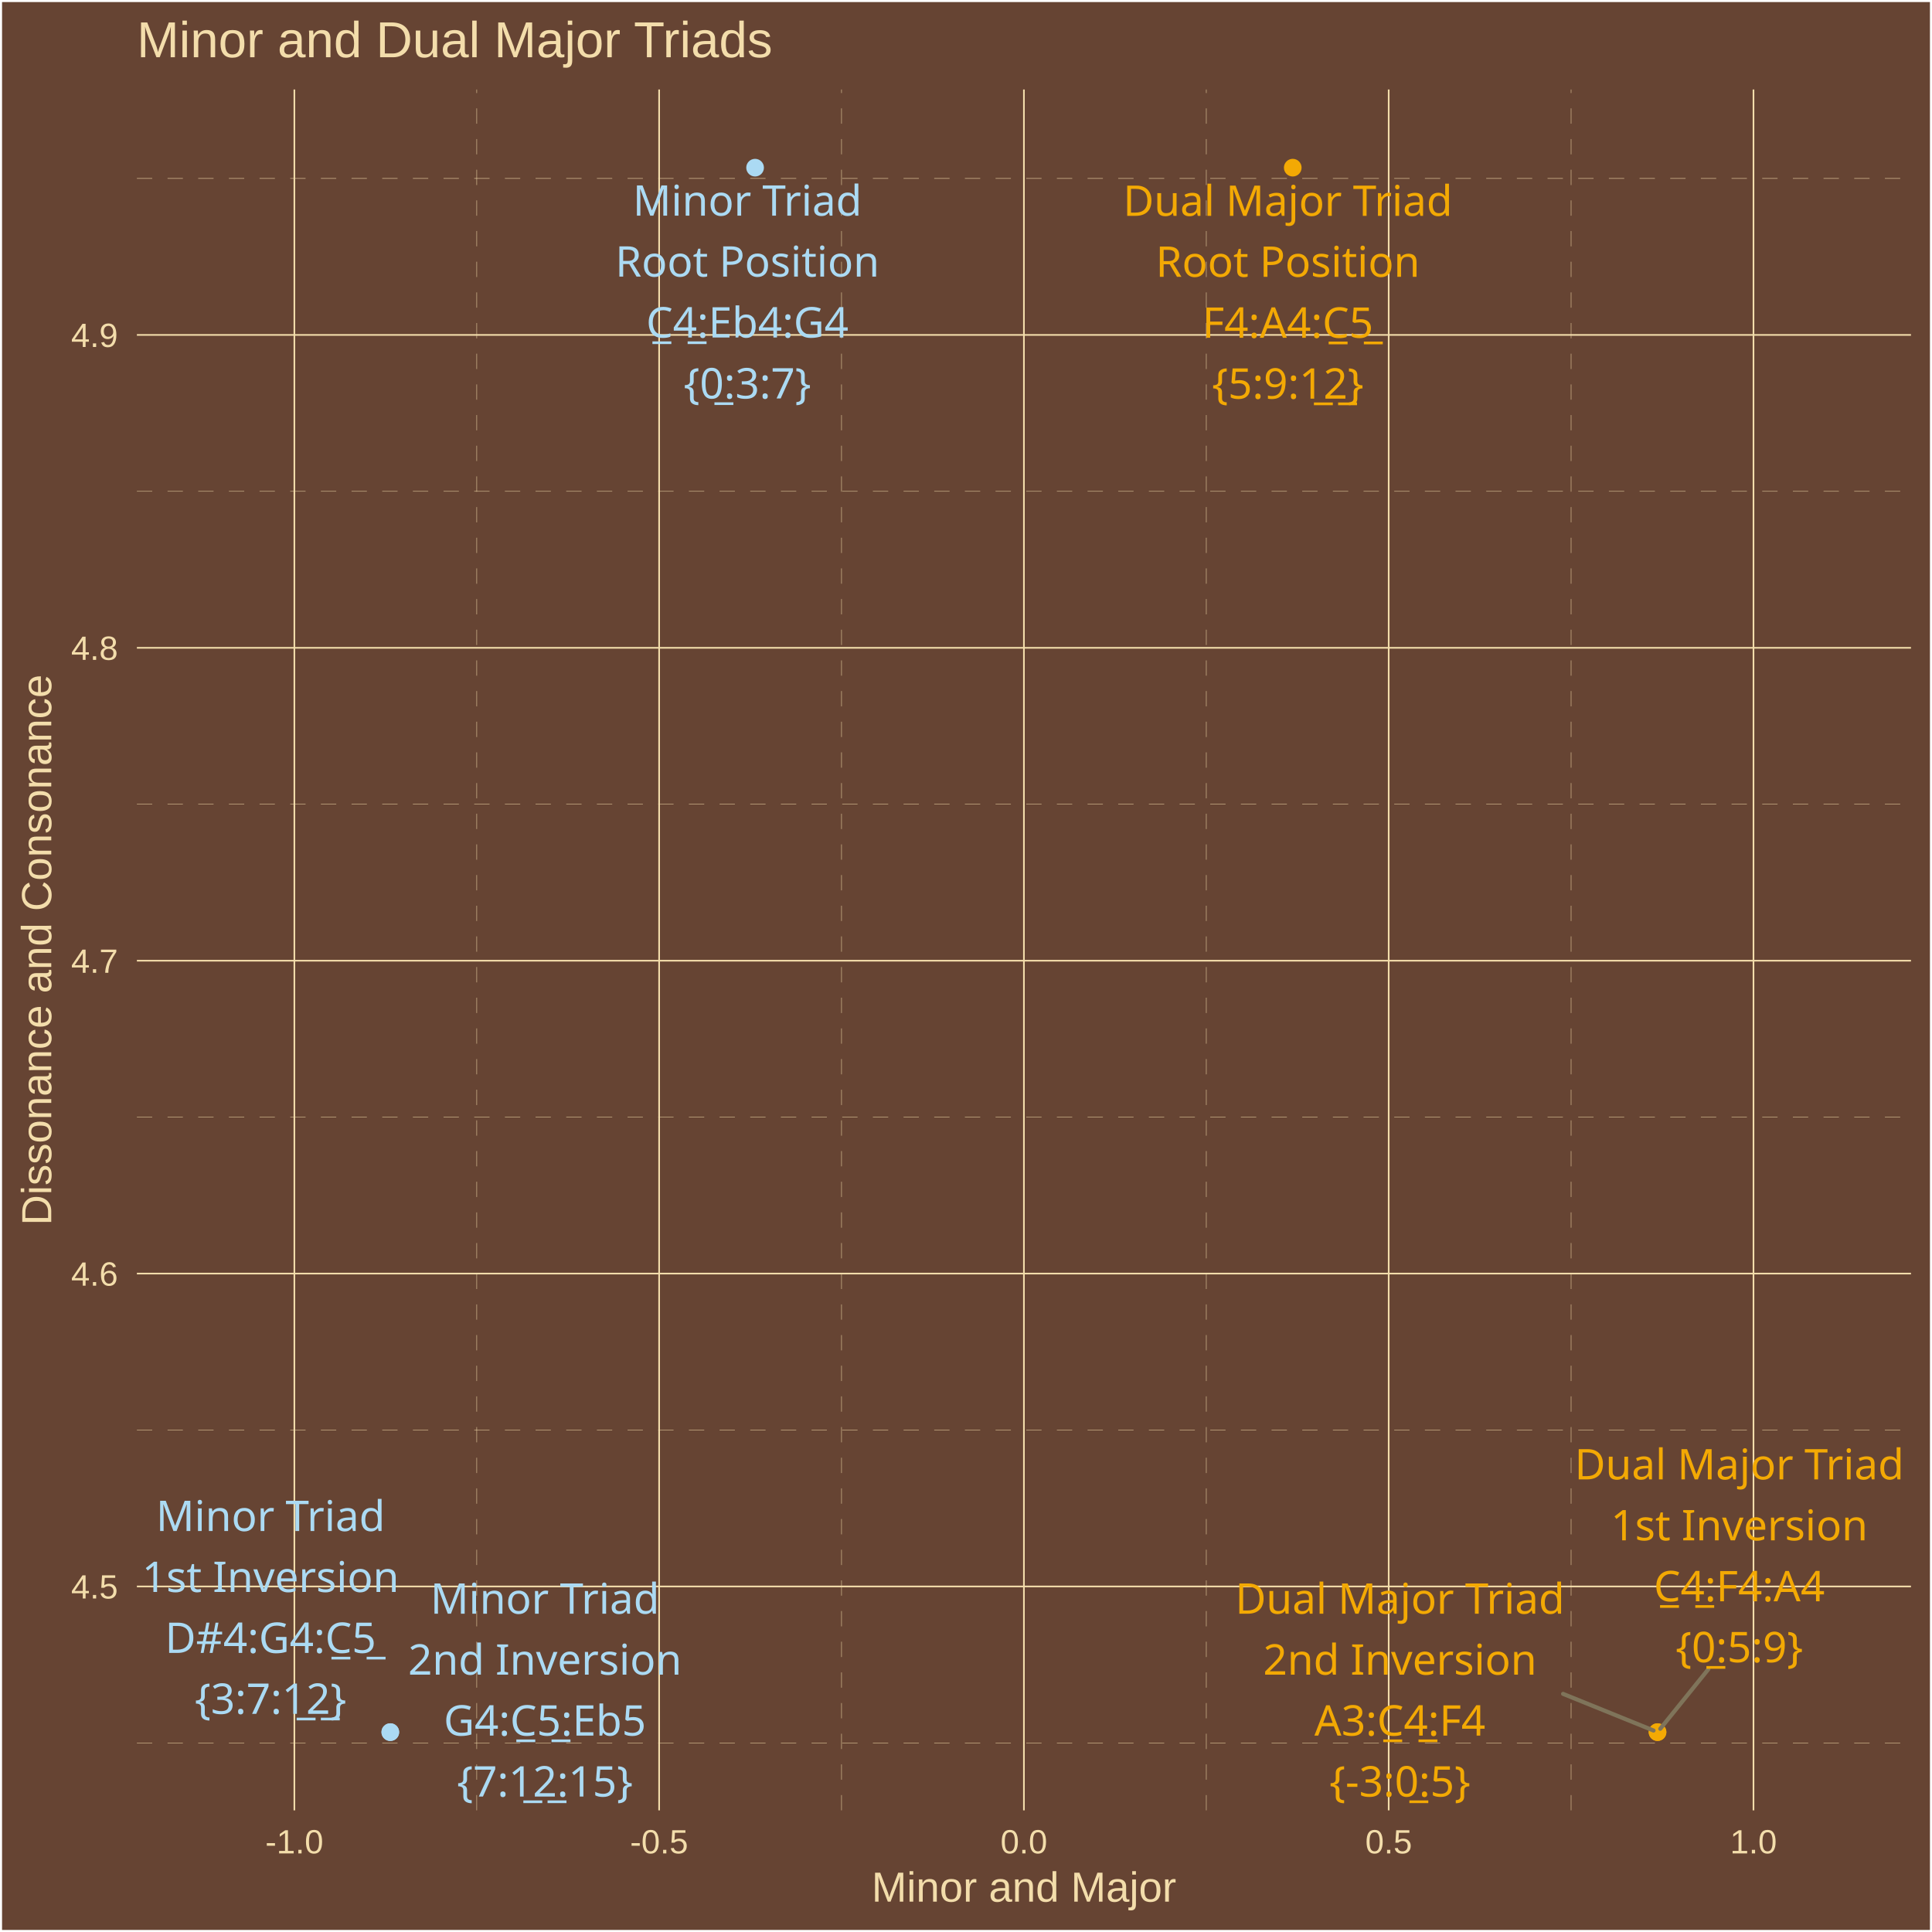
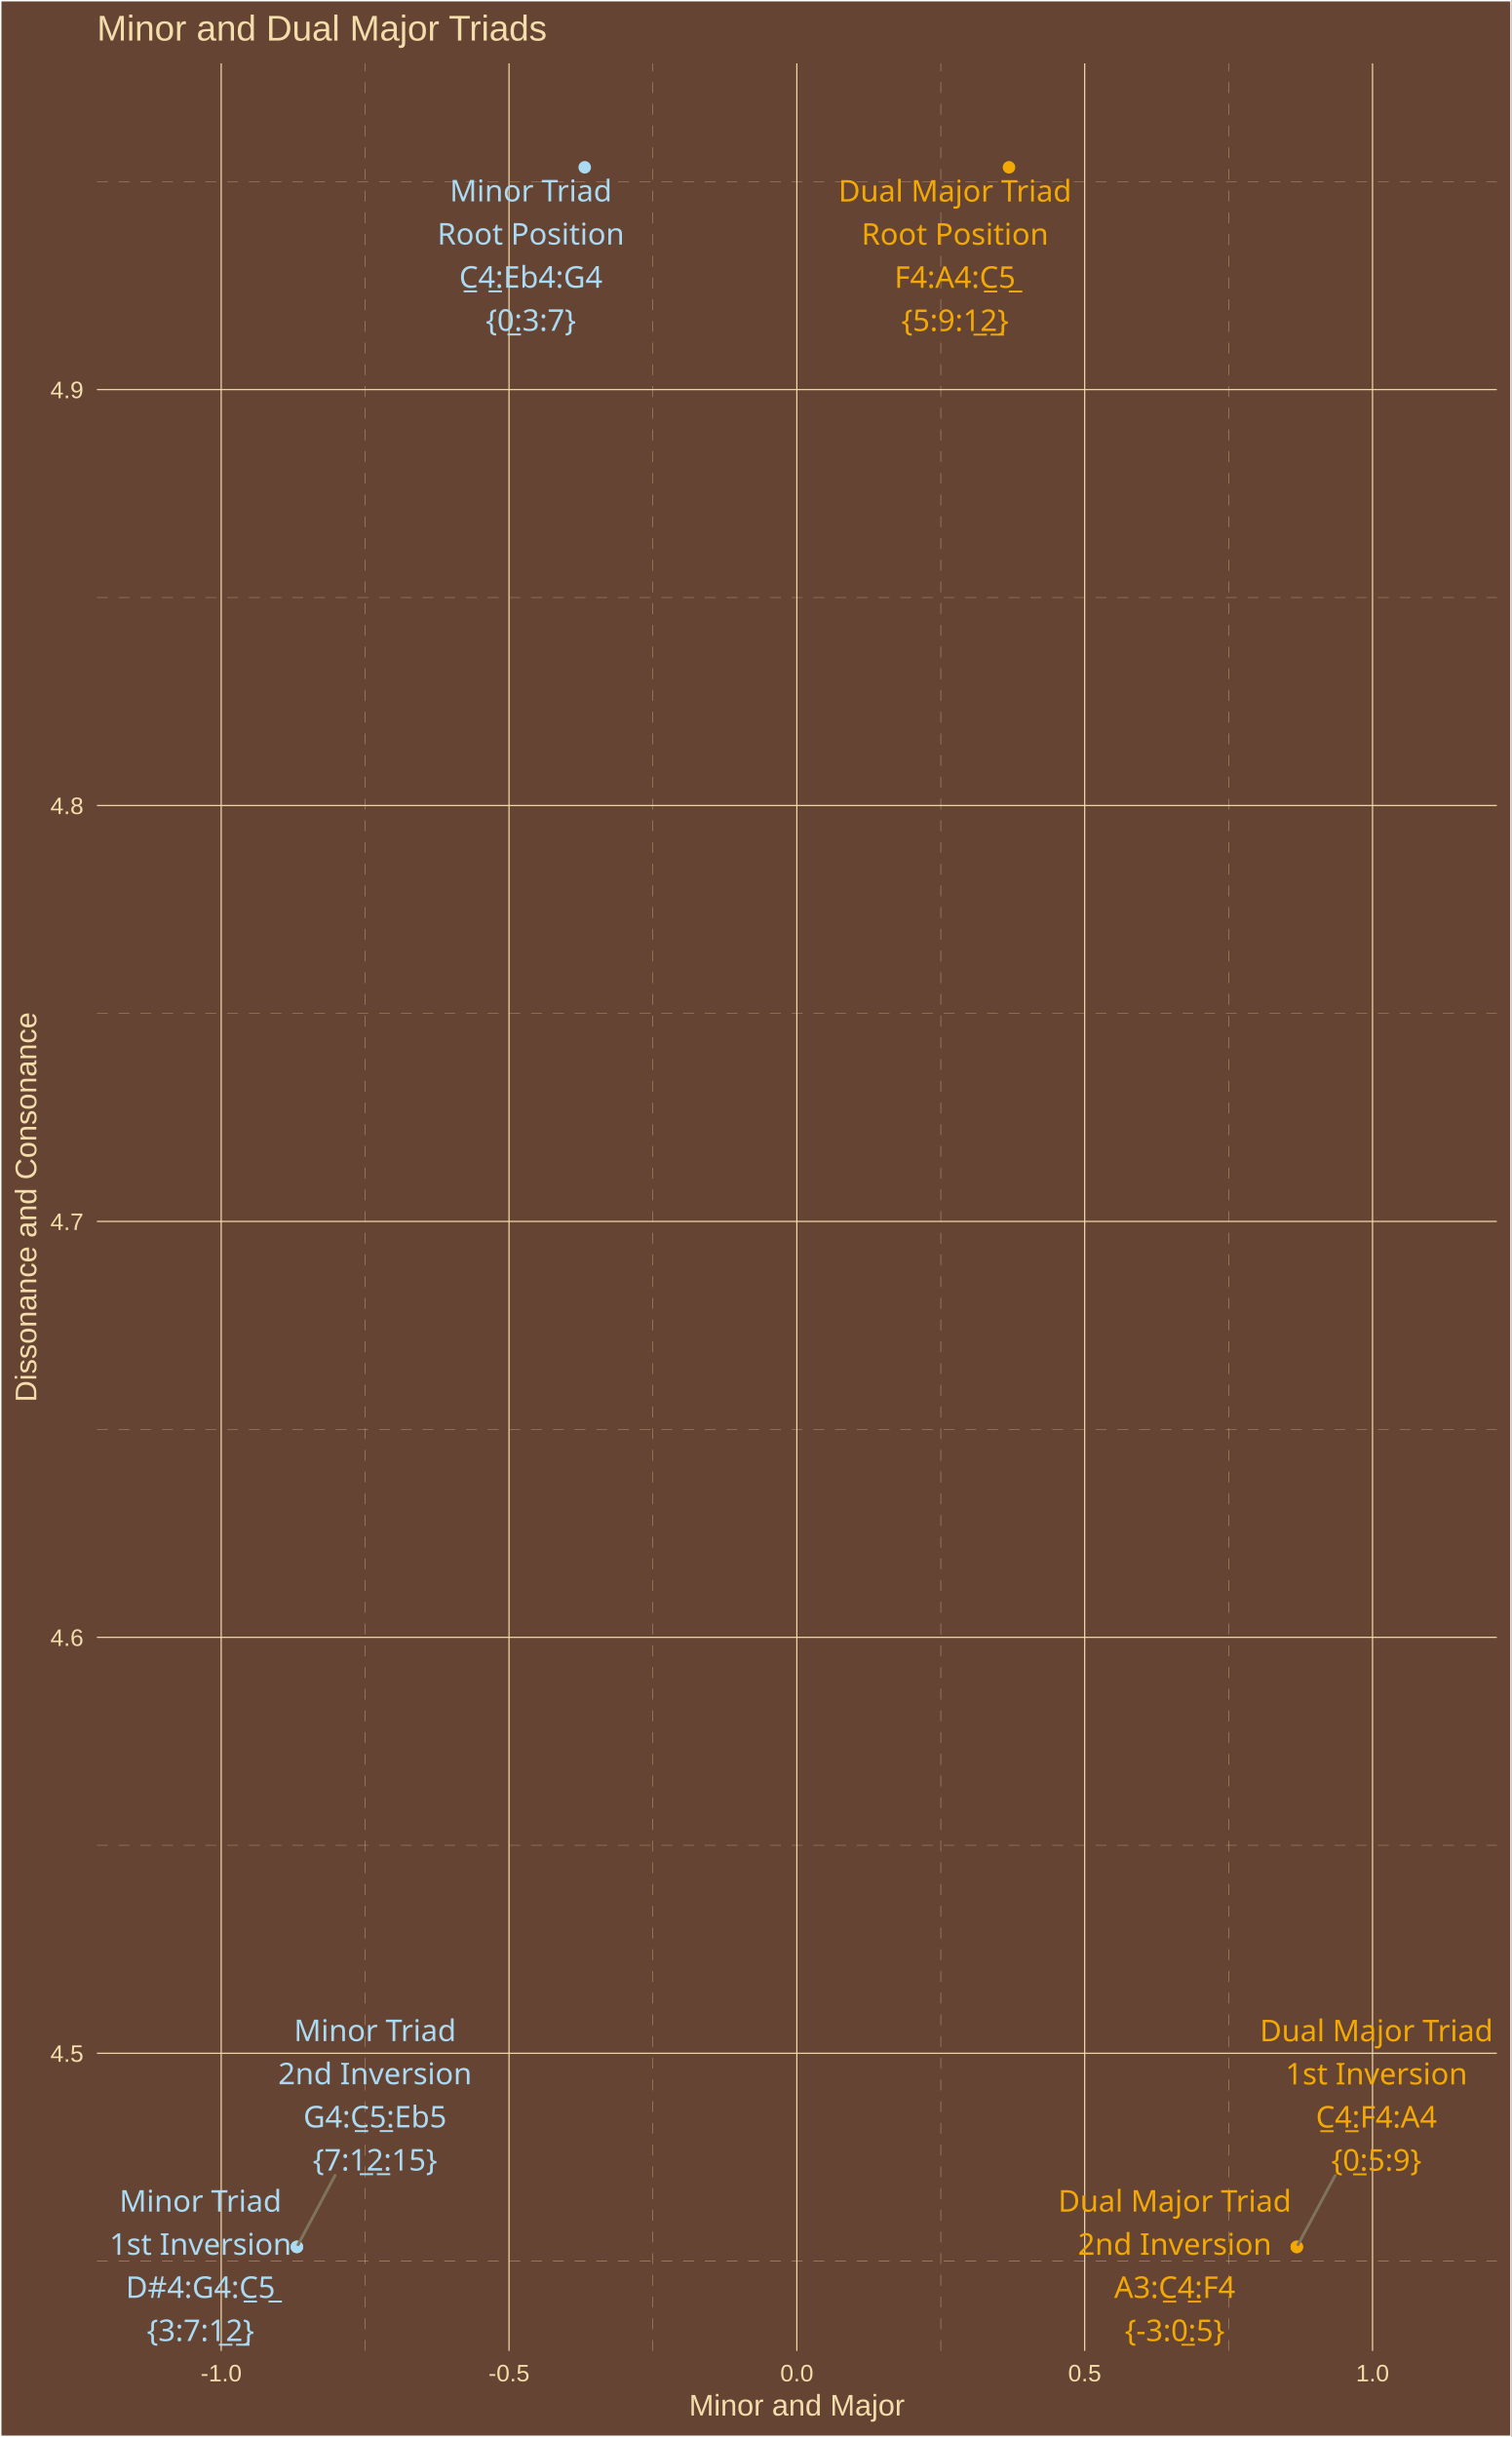
- <svg xmlns="http://www.w3.org/2000/svg" class="svglite" width="504.00pt" height="504.00pt" viewBox="0 0 504.00 504.00">
+ <svg xmlns="http://www.w3.org/2000/svg" class="svglite" width="557.00pt" height="898.00pt" viewBox="0 0 557.00 898.00">
  <defs>
    <style type="text/css">
    .svglite line, .svglite polyline, .svglite polygon, .svglite path, .svglite rect, .svglite circle {
      fill: none;
      stroke: #000000;
      stroke-linecap: round;
      stroke-linejoin: round;
      stroke-miterlimit: 10.00;
    }
    .svglite text {
      white-space: pre;
    }
  </style>
  </defs>
  <rect width="100%" height="100%" style="stroke: none; fill: #664433;" />
  <defs>
-     <clipPath id="cpMC4wMHw1MDQuMDB8MC4wMHw1MDQuMDA=">
-       <rect x="0.00" y="0.00" width="504.00" height="504.00" />
+     <clipPath id="cpMC4wMHw1NTcuMDB8MC4wMHw4OTguMDA=">
+       <rect x="0.00" y="0.00" width="557.00" height="898.00" />
    </clipPath>
  </defs>
-   <g clip-path="url(#cpMC4wMHw1MDQuMDB8MC4wMHw1MDQuMDA=)">
-     <rect x="-0" y="-0" width="504.00" height="504.00" style="stroke-width: 1.07; stroke: #FFFFFF; fill: #664433;" />
+   <g clip-path="url(#cpMC4wMHw1NTcuMDB8MC4wMHw4OTguMDA=)">
+     <rect x="-0" y="0.00" width="557.00" height="898.00" style="stroke-width: 1.07; stroke: #FFFFFF; fill: #664433;" />
  </g>
  <defs>
-     <clipPath id="cpMzUuNzF8NDk4LjUyfDIzLjM0fDQ3Mi4yNw==">
-       <rect x="35.71" y="23.34" width="462.81" height="448.93" />
+     <clipPath id="cpMzUuNzF8NTUxLjUyfDIzLjM0fDg2Ni4yNw==">
+       <rect x="35.71" y="23.34" width="515.81" height="842.93" />
    </clipPath>
  </defs>
-   <g clip-path="url(#cpMzUuNzF8NDk4LjUyfDIzLjM0fDQ3Mi4yNw==)">
-     <rect x="35.71" y="23.34" width="462.81" height="448.93" style="stroke-width: 1.07; stroke: none; fill: #664433;" />
-     <polyline points="35.71,454.67 498.52,454.67 " style="stroke-width: 0.11; stroke: #F3DDAB; stroke-dasharray: 4.00,4.00; stroke-linecap: butt;" />
-     <polyline points="35.71,373.05 498.52,373.05 " style="stroke-width: 0.11; stroke: #F3DDAB; stroke-dasharray: 4.00,4.00; stroke-linecap: butt;" />
-     <polyline points="35.71,291.42 498.52,291.42 " style="stroke-width: 0.11; stroke: #F3DDAB; stroke-dasharray: 4.00,4.00; stroke-linecap: butt;" />
-     <polyline points="35.71,209.80 498.52,209.80 " style="stroke-width: 0.11; stroke: #F3DDAB; stroke-dasharray: 4.00,4.00; stroke-linecap: butt;" />
-     <polyline points="35.71,128.18 498.52,128.18 " style="stroke-width: 0.11; stroke: #F3DDAB; stroke-dasharray: 4.00,4.00; stroke-linecap: butt;" />
-     <polyline points="35.71,46.55 498.52,46.55 " style="stroke-width: 0.11; stroke: #F3DDAB; stroke-dasharray: 4.00,4.00; stroke-linecap: butt;" />
-     <polyline points="124.37,472.27 124.37,23.34 " style="stroke-width: 0.11; stroke: #F3DDAB; stroke-dasharray: 4.00,4.00; stroke-linecap: butt;" />
-     <polyline points="219.53,472.27 219.53,23.34 " style="stroke-width: 0.11; stroke: #F3DDAB; stroke-dasharray: 4.00,4.00; stroke-linecap: butt;" />
-     <polyline points="314.69,472.27 314.69,23.34 " style="stroke-width: 0.11; stroke: #F3DDAB; stroke-dasharray: 4.00,4.00; stroke-linecap: butt;" />
-     <polyline points="409.85,472.27 409.85,23.34 " style="stroke-width: 0.11; stroke: #F3DDAB; stroke-dasharray: 4.00,4.00; stroke-linecap: butt;" />
-     <polyline points="35.71,413.86 498.52,413.86 " style="stroke-width: 0.43; stroke: #F3DDAB; stroke-linecap: butt;" />
-     <polyline points="35.71,332.24 498.52,332.24 " style="stroke-width: 0.43; stroke: #F3DDAB; stroke-linecap: butt;" />
-     <polyline points="35.71,250.61 498.52,250.61 " style="stroke-width: 0.43; stroke: #F3DDAB; stroke-linecap: butt;" />
-     <polyline points="35.71,168.99 498.52,168.99 " style="stroke-width: 0.43; stroke: #F3DDAB; stroke-linecap: butt;" />
-     <polyline points="35.71,87.37 498.52,87.37 " style="stroke-width: 0.43; stroke: #F3DDAB; stroke-linecap: butt;" />
-     <polyline points="76.79,472.27 76.79,23.34 " style="stroke-width: 0.43; stroke: #F3DDAB; stroke-linecap: butt;" />
-     <polyline points="171.95,472.27 171.95,23.34 " style="stroke-width: 0.43; stroke: #F3DDAB; stroke-linecap: butt;" />
-     <polyline points="267.11,472.27 267.11,23.34 " style="stroke-width: 0.43; stroke: #F3DDAB; stroke-linecap: butt;" />
-     <polyline points="362.27,472.27 362.27,23.34 " style="stroke-width: 0.43; stroke: #F3DDAB; stroke-linecap: butt;" />
-     <polyline points="457.43,472.27 457.43,23.34 " style="stroke-width: 0.43; stroke: #F3DDAB; stroke-linecap: butt;" />
-     <circle cx="196.98" cy="43.74" r="1.95" style="stroke-width: 0.71; stroke: #ABDAF3; fill: #ABDAF3;" />
-     <circle cx="101.82" cy="451.86" r="1.95" style="stroke-width: 0.71; stroke: #ABDAF3; fill: #ABDAF3;" />
-     <circle cx="101.82" cy="451.86" r="1.95" style="stroke-width: 0.71; stroke: #ABDAF3; fill: #ABDAF3;" />
-     <circle cx="337.24" cy="43.74" r="1.95" style="stroke-width: 0.71; stroke: #F3A904; fill: #F3A904;" />
-     <circle cx="432.40" cy="451.86" r="1.95" style="stroke-width: 0.71; stroke: #F3A904; fill: #F3A904;" />
-     <circle cx="432.40" cy="451.86" r="1.95" style="stroke-width: 0.71; stroke: #F3A904; fill: #F3A904;" />
-     <line x1="445.67" y1="435.43" x2="433.11" y2="450.99" style="stroke-width: 1.07; stroke: #7F745A;" />
-     <line x1="407.76" y1="441.88" x2="431.36" y2="451.44" style="stroke-width: 1.07; stroke: #7F745A;" />
-     <text x="194.96" y="56.26" text-anchor="middle" style="font-size: 11.04px;fill: #ABDAF3; font-family: &quot;Arial Unicode MS&quot;;" textLength="55.77px" lengthAdjust="spacingAndGlyphs">Minor Triad</text>
-     <text x="194.96" y="72.16" text-anchor="middle" style="font-size: 11.04px;fill: #ABDAF3; font-family: &quot;Arial Unicode MS&quot;;" textLength="65.61px" lengthAdjust="spacingAndGlyphs">Root Position</text>
-     <text x="194.96" y="88.05" text-anchor="middle" style="font-size: 11.04px;fill: #ABDAF3; font-family: &quot;Arial Unicode MS&quot;;" textLength="54.58px" lengthAdjust="spacingAndGlyphs">C̲4̲:Eb4:G4</text>
-     <text x="194.96" y="103.95" text-anchor="middle" style="font-size: 11.04px;fill: #ABDAF3; font-family: &quot;Arial Unicode MS&quot;;" textLength="31.91px" lengthAdjust="spacingAndGlyphs">{0̲:3:7}</text>
-     <text x="70.58" y="399.40" text-anchor="middle" style="font-size: 11.04px;fill: #ABDAF3; font-family: &quot;Arial Unicode MS&quot;;" textLength="55.77px" lengthAdjust="spacingAndGlyphs">Minor Triad</text>
-     <text x="70.58" y="415.30" text-anchor="middle" style="font-size: 11.04px;fill: #ABDAF3; font-family: &quot;Arial Unicode MS&quot;;" textLength="62.54px" lengthAdjust="spacingAndGlyphs">1st Inversion</text>
-     <text x="70.58" y="431.20" text-anchor="middle" style="font-size: 11.04px;fill: #ABDAF3; font-family: &quot;Arial Unicode MS&quot;;" textLength="55.18px" lengthAdjust="spacingAndGlyphs">D#4:G4:C̲5̲</text>
-     <text x="70.58" y="447.09" text-anchor="middle" style="font-size: 11.04px;fill: #ABDAF3; font-family: &quot;Arial Unicode MS&quot;;" textLength="38.04px" lengthAdjust="spacingAndGlyphs">{3:7:1̲2̲}</text>
-     <text x="142.15" y="420.97" text-anchor="middle" style="font-size: 11.04px;fill: #ABDAF3; font-family: &quot;Arial Unicode MS&quot;;" textLength="55.77px" lengthAdjust="spacingAndGlyphs">Minor Triad</text>
-     <text x="142.15" y="436.87" text-anchor="middle" style="font-size: 11.04px;fill: #ABDAF3; font-family: &quot;Arial Unicode MS&quot;;" textLength="66.23px" lengthAdjust="spacingAndGlyphs">2nd Inversion</text>
-     <text x="142.15" y="452.77" text-anchor="middle" style="font-size: 11.04px;fill: #ABDAF3; font-family: &quot;Arial Unicode MS&quot;;" textLength="54.58px" lengthAdjust="spacingAndGlyphs">G4:C̲5̲:Eb5</text>
-     <text x="142.15" y="468.67" text-anchor="middle" style="font-size: 11.04px;fill: #ABDAF3; font-family: &quot;Arial Unicode MS&quot;;" textLength="44.18px" lengthAdjust="spacingAndGlyphs">{7:1̲2̲:15}</text>
-     <text x="335.95" y="56.31" text-anchor="middle" style="font-size: 11.04px;fill: #F3A904; font-family: &quot;Arial Unicode MS&quot;;" textLength="81.52px" lengthAdjust="spacingAndGlyphs">Dual Major Triad</text>
-     <text x="335.95" y="72.21" text-anchor="middle" style="font-size: 11.04px;fill: #F3A904; font-family: &quot;Arial Unicode MS&quot;;" textLength="65.61px" lengthAdjust="spacingAndGlyphs">Root Position</text>
-     <text x="335.95" y="88.11" text-anchor="middle" style="font-size: 11.04px;fill: #F3A904; font-family: &quot;Arial Unicode MS&quot;;" textLength="46.60px" lengthAdjust="spacingAndGlyphs">F4:A4:C̲5̲</text>
-     <text x="335.95" y="104.00" text-anchor="middle" style="font-size: 11.04px;fill: #F3A904; font-family: &quot;Arial Unicode MS&quot;;" textLength="38.04px" lengthAdjust="spacingAndGlyphs">{5:9:1̲2̲}</text>
-     <text x="453.73" y="385.93" text-anchor="middle" style="font-size: 11.04px;fill: #F3A904; font-family: &quot;Arial Unicode MS&quot;;" textLength="81.52px" lengthAdjust="spacingAndGlyphs">Dual Major Triad</text>
-     <text x="453.73" y="401.83" text-anchor="middle" style="font-size: 11.04px;fill: #F3A904; font-family: &quot;Arial Unicode MS&quot;;" textLength="62.54px" lengthAdjust="spacingAndGlyphs">1st Inversion</text>
-     <text x="453.73" y="417.73" text-anchor="middle" style="font-size: 11.04px;fill: #F3A904; font-family: &quot;Arial Unicode MS&quot;;" textLength="46.60px" lengthAdjust="spacingAndGlyphs">C̲4̲:F4:A4</text>
-     <text x="453.73" y="433.63" text-anchor="middle" style="font-size: 11.04px;fill: #F3A904; font-family: &quot;Arial Unicode MS&quot;;" textLength="31.91px" lengthAdjust="spacingAndGlyphs">{0̲:5:9}</text>
-     <text x="365.20" y="420.97" text-anchor="middle" style="font-size: 11.04px;fill: #F3A904; font-family: &quot;Arial Unicode MS&quot;;" textLength="81.52px" lengthAdjust="spacingAndGlyphs">Dual Major Triad</text>
-     <text x="365.20" y="436.87" text-anchor="middle" style="font-size: 11.04px;fill: #F3A904; font-family: &quot;Arial Unicode MS&quot;;" textLength="66.23px" lengthAdjust="spacingAndGlyphs">2nd Inversion</text>
-     <text x="365.20" y="452.77" text-anchor="middle" style="font-size: 11.04px;fill: #F3A904; font-family: &quot;Arial Unicode MS&quot;;" textLength="46.60px" lengthAdjust="spacingAndGlyphs">A3:C̲4̲:F4</text>
-     <text x="365.20" y="468.67" text-anchor="middle" style="font-size: 11.04px;fill: #F3A904; font-family: &quot;Arial Unicode MS&quot;;" textLength="35.58px" lengthAdjust="spacingAndGlyphs">{-3:0̲:5}</text>
+   <g clip-path="url(#cpMzUuNzF8NTUxLjUyfDIzLjM0fDg2Ni4yNw==)">
+     <rect x="35.71" y="23.34" width="515.81" height="842.93" style="stroke-width: 1.07; stroke: none; fill: #664433;" />
+     <polyline points="35.71,833.23 551.52,833.23 " style="stroke-width: 0.11; stroke: #F3DDAB; stroke-dasharray: 4.00,4.00; stroke-linecap: butt;" />
+     <polyline points="35.71,679.97 551.52,679.97 " style="stroke-width: 0.11; stroke: #F3DDAB; stroke-dasharray: 4.00,4.00; stroke-linecap: butt;" />
+     <polyline points="35.71,526.71 551.52,526.71 " style="stroke-width: 0.11; stroke: #F3DDAB; stroke-dasharray: 4.00,4.00; stroke-linecap: butt;" />
+     <polyline points="35.71,373.45 551.52,373.45 " style="stroke-width: 0.11; stroke: #F3DDAB; stroke-dasharray: 4.00,4.00; stroke-linecap: butt;" />
+     <polyline points="35.71,220.19 551.52,220.19 " style="stroke-width: 0.11; stroke: #F3DDAB; stroke-dasharray: 4.00,4.00; stroke-linecap: butt;" />
+     <polyline points="35.71,66.93 551.52,66.93 " style="stroke-width: 0.11; stroke: #F3DDAB; stroke-dasharray: 4.00,4.00; stroke-linecap: butt;" />
+     <polyline points="134.53,866.27 134.53,23.34 " style="stroke-width: 0.11; stroke: #F3DDAB; stroke-dasharray: 4.00,4.00; stroke-linecap: butt;" />
+     <polyline points="240.59,866.27 240.59,23.34 " style="stroke-width: 0.11; stroke: #F3DDAB; stroke-dasharray: 4.00,4.00; stroke-linecap: butt;" />
+     <polyline points="346.64,866.27 346.64,23.34 " style="stroke-width: 0.11; stroke: #F3DDAB; stroke-dasharray: 4.00,4.00; stroke-linecap: butt;" />
+     <polyline points="452.70,866.27 452.70,23.34 " style="stroke-width: 0.11; stroke: #F3DDAB; stroke-dasharray: 4.00,4.00; stroke-linecap: butt;" />
+     <polyline points="35.71,756.60 551.52,756.60 " style="stroke-width: 0.43; stroke: #F3DDAB; stroke-linecap: butt;" />
+     <polyline points="35.71,603.34 551.52,603.34 " style="stroke-width: 0.43; stroke: #F3DDAB; stroke-linecap: butt;" />
+     <polyline points="35.71,450.08 551.52,450.08 " style="stroke-width: 0.43; stroke: #F3DDAB; stroke-linecap: butt;" />
+     <polyline points="35.71,296.82 551.52,296.82 " style="stroke-width: 0.43; stroke: #F3DDAB; stroke-linecap: butt;" />
+     <polyline points="35.71,143.56 551.52,143.56 " style="stroke-width: 0.43; stroke: #F3DDAB; stroke-linecap: butt;" />
+     <polyline points="81.50,866.27 81.50,23.34 " style="stroke-width: 0.43; stroke: #F3DDAB; stroke-linecap: butt;" />
+     <polyline points="187.56,866.27 187.56,23.34 " style="stroke-width: 0.43; stroke: #F3DDAB; stroke-linecap: butt;" />
+     <polyline points="293.61,866.27 293.61,23.34 " style="stroke-width: 0.43; stroke: #F3DDAB; stroke-linecap: butt;" />
+     <polyline points="399.67,866.27 399.67,23.34 " style="stroke-width: 0.43; stroke: #F3DDAB; stroke-linecap: butt;" />
+     <polyline points="505.73,866.27 505.73,23.34 " style="stroke-width: 0.43; stroke: #F3DDAB; stroke-linecap: butt;" />
+     <circle cx="215.45" cy="61.65" r="1.95" style="stroke-width: 0.71; stroke: #ABDAF3; fill: #ABDAF3;" />
+     <circle cx="109.40" cy="827.95" r="1.95" style="stroke-width: 0.71; stroke: #ABDAF3; fill: #ABDAF3;" />
+     <circle cx="109.40" cy="827.95" r="1.95" style="stroke-width: 0.71; stroke: #ABDAF3; fill: #ABDAF3;" />
+     <circle cx="371.78" cy="61.65" r="1.95" style="stroke-width: 0.71; stroke: #F3A904; fill: #F3A904;" />
+     <circle cx="477.83" cy="827.95" r="1.95" style="stroke-width: 0.71; stroke: #F3A904; fill: #F3A904;" />
+     <circle cx="477.83" cy="827.95" r="1.95" style="stroke-width: 0.71; stroke: #F3A904; fill: #F3A904;" />
+     <line x1="123.46" y1="801.61" x2="109.84" y2="827.12" style="stroke-width: 1.07; stroke: #7F745A;" />
+     <line x1="491.94" y1="801.67" x2="478.28" y2="827.12" style="stroke-width: 1.07; stroke: #7F745A;" />
+     <text x="195.60" y="74.21" text-anchor="middle" style="font-size: 11.04px;fill: #ABDAF3; font-family: &quot;Arial Unicode MS&quot;;" textLength="55.77px" lengthAdjust="spacingAndGlyphs">Minor Triad</text>
+     <text x="195.60" y="90.11" text-anchor="middle" style="font-size: 11.04px;fill: #ABDAF3; font-family: &quot;Arial Unicode MS&quot;;" textLength="65.61px" lengthAdjust="spacingAndGlyphs">Root Position</text>
+     <text x="195.60" y="106.01" text-anchor="middle" style="font-size: 11.04px;fill: #ABDAF3; font-family: &quot;Arial Unicode MS&quot;;" textLength="54.58px" lengthAdjust="spacingAndGlyphs">C̲4̲:Eb4:G4</text>
+     <text x="195.60" y="121.90" text-anchor="middle" style="font-size: 11.04px;fill: #ABDAF3; font-family: &quot;Arial Unicode MS&quot;;" textLength="31.91px" lengthAdjust="spacingAndGlyphs">{0̲:3:7}</text>
+     <text x="73.88" y="814.95" text-anchor="middle" style="font-size: 11.04px;fill: #ABDAF3; font-family: &quot;Arial Unicode MS&quot;;" textLength="55.77px" lengthAdjust="spacingAndGlyphs">Minor Triad</text>
+     <text x="73.88" y="830.85" text-anchor="middle" style="font-size: 11.04px;fill: #ABDAF3; font-family: &quot;Arial Unicode MS&quot;;" textLength="62.54px" lengthAdjust="spacingAndGlyphs">1st Inversion</text>
+     <text x="73.88" y="846.74" text-anchor="middle" style="font-size: 11.04px;fill: #ABDAF3; font-family: &quot;Arial Unicode MS&quot;;" textLength="55.18px" lengthAdjust="spacingAndGlyphs">D#4:G4:C̲5̲</text>
+     <text x="73.88" y="862.64" text-anchor="middle" style="font-size: 11.04px;fill: #ABDAF3; font-family: &quot;Arial Unicode MS&quot;;" textLength="38.04px" lengthAdjust="spacingAndGlyphs">{3:7:1̲2̲}</text>
+     <text x="138.18" y="752.12" text-anchor="middle" style="font-size: 11.04px;fill: #ABDAF3; font-family: &quot;Arial Unicode MS&quot;;" textLength="55.77px" lengthAdjust="spacingAndGlyphs">Minor Triad</text>
+     <text x="138.18" y="768.02" text-anchor="middle" style="font-size: 11.04px;fill: #ABDAF3; font-family: &quot;Arial Unicode MS&quot;;" textLength="66.23px" lengthAdjust="spacingAndGlyphs">2nd Inversion</text>
+     <text x="138.18" y="783.92" text-anchor="middle" style="font-size: 11.04px;fill: #ABDAF3; font-family: &quot;Arial Unicode MS&quot;;" textLength="54.58px" lengthAdjust="spacingAndGlyphs">G4:C̲5̲:Eb5</text>
+     <text x="138.18" y="799.81" text-anchor="middle" style="font-size: 11.04px;fill: #ABDAF3; font-family: &quot;Arial Unicode MS&quot;;" textLength="44.18px" lengthAdjust="spacingAndGlyphs">{7:1̲2̲:15}</text>
+     <text x="351.88" y="74.27" text-anchor="middle" style="font-size: 11.04px;fill: #F3A904; font-family: &quot;Arial Unicode MS&quot;;" textLength="81.52px" lengthAdjust="spacingAndGlyphs">Dual Major Triad</text>
+     <text x="351.88" y="90.17" text-anchor="middle" style="font-size: 11.04px;fill: #F3A904; font-family: &quot;Arial Unicode MS&quot;;" textLength="65.61px" lengthAdjust="spacingAndGlyphs">Root Position</text>
+     <text x="351.88" y="106.06" text-anchor="middle" style="font-size: 11.04px;fill: #F3A904; font-family: &quot;Arial Unicode MS&quot;;" textLength="46.60px" lengthAdjust="spacingAndGlyphs">F4:A4:C̲5̲</text>
+     <text x="351.88" y="121.96" text-anchor="middle" style="font-size: 11.04px;fill: #F3A904; font-family: &quot;Arial Unicode MS&quot;;" textLength="38.04px" lengthAdjust="spacingAndGlyphs">{5:9:1̲2̲}</text>
+     <text x="507.16" y="752.18" text-anchor="middle" style="font-size: 11.04px;fill: #F3A904; font-family: &quot;Arial Unicode MS&quot;;" textLength="81.52px" lengthAdjust="spacingAndGlyphs">Dual Major Triad</text>
+     <text x="507.16" y="768.07" text-anchor="middle" style="font-size: 11.04px;fill: #F3A904; font-family: &quot;Arial Unicode MS&quot;;" textLength="62.54px" lengthAdjust="spacingAndGlyphs">1st Inversion</text>
+     <text x="507.16" y="783.97" text-anchor="middle" style="font-size: 11.04px;fill: #F3A904; font-family: &quot;Arial Unicode MS&quot;;" textLength="46.60px" lengthAdjust="spacingAndGlyphs">C̲4̲:F4:A4</text>
+     <text x="507.16" y="799.87" text-anchor="middle" style="font-size: 11.04px;fill: #F3A904; font-family: &quot;Arial Unicode MS&quot;;" textLength="31.91px" lengthAdjust="spacingAndGlyphs">{0̲:5:9}</text>
+     <text x="432.85" y="814.95" text-anchor="middle" style="font-size: 11.04px;fill: #F3A904; font-family: &quot;Arial Unicode MS&quot;;" textLength="81.52px" lengthAdjust="spacingAndGlyphs">Dual Major Triad</text>
+     <text x="432.85" y="830.85" text-anchor="middle" style="font-size: 11.04px;fill: #F3A904; font-family: &quot;Arial Unicode MS&quot;;" textLength="66.23px" lengthAdjust="spacingAndGlyphs">2nd Inversion</text>
+     <text x="432.85" y="846.75" text-anchor="middle" style="font-size: 11.04px;fill: #F3A904; font-family: &quot;Arial Unicode MS&quot;;" textLength="46.60px" lengthAdjust="spacingAndGlyphs">A3:C̲4̲:F4</text>
+     <text x="432.85" y="862.65" text-anchor="middle" style="font-size: 11.04px;fill: #F3A904; font-family: &quot;Arial Unicode MS&quot;;" textLength="35.58px" lengthAdjust="spacingAndGlyphs">{-3:0̲:5}</text>
  </g>
-   <g clip-path="url(#cpMC4wMHw1MDQuMDB8MC4wMHw1MDQuMDA=)">
-     <text x="30.78" y="417.01" text-anchor="end" style="font-size: 8.80px;fill: #F3DDAB; font-family: &quot;Arial&quot;;" textLength="12.23px" lengthAdjust="spacingAndGlyphs">4.5</text>
-     <text x="30.78" y="335.39" text-anchor="end" style="font-size: 8.80px;fill: #F3DDAB; font-family: &quot;Arial&quot;;" textLength="12.23px" lengthAdjust="spacingAndGlyphs">4.6</text>
-     <text x="30.78" y="253.77" text-anchor="end" style="font-size: 8.80px;fill: #F3DDAB; font-family: &quot;Arial&quot;;" textLength="12.23px" lengthAdjust="spacingAndGlyphs">4.7</text>
-     <text x="30.78" y="172.14" text-anchor="end" style="font-size: 8.80px;fill: #F3DDAB; font-family: &quot;Arial&quot;;" textLength="12.23px" lengthAdjust="spacingAndGlyphs">4.8</text>
-     <text x="30.78" y="90.52" text-anchor="end" style="font-size: 8.80px;fill: #F3DDAB; font-family: &quot;Arial&quot;;" textLength="12.23px" lengthAdjust="spacingAndGlyphs">4.9</text>
-     <text x="76.79" y="483.50" text-anchor="middle" style="font-size: 8.80px;fill: #F3DDAB; font-family: &quot;Arial&quot;;" textLength="15.16px" lengthAdjust="spacingAndGlyphs">-1.0</text>
-     <text x="171.95" y="483.50" text-anchor="middle" style="font-size: 8.80px;fill: #F3DDAB; font-family: &quot;Arial&quot;;" textLength="15.16px" lengthAdjust="spacingAndGlyphs">-0.5</text>
-     <text x="267.11" y="483.50" text-anchor="middle" style="font-size: 8.80px;fill: #F3DDAB; font-family: &quot;Arial&quot;;" textLength="12.23px" lengthAdjust="spacingAndGlyphs">0.0</text>
-     <text x="362.27" y="483.50" text-anchor="middle" style="font-size: 8.80px;fill: #F3DDAB; font-family: &quot;Arial&quot;;" textLength="12.23px" lengthAdjust="spacingAndGlyphs">0.5</text>
-     <text x="457.43" y="483.50" text-anchor="middle" style="font-size: 8.80px;fill: #F3DDAB; font-family: &quot;Arial&quot;;" textLength="12.23px" lengthAdjust="spacingAndGlyphs">1.0</text>
-     <text x="267.11" y="496.09" text-anchor="middle" style="font-size: 11.00px;fill: #F3DDAB; font-family: &quot;Arial&quot;;" textLength="79.49px" lengthAdjust="spacingAndGlyphs">Minor and Major</text>
-     <text transform="translate(13.37,247.80) rotate(-90)" text-anchor="middle" style="font-size: 11.00px;fill: #F3DDAB; font-family: &quot;Arial&quot;;" textLength="143.73px" lengthAdjust="spacingAndGlyphs">Dissonance and Consonance</text>
+   <g clip-path="url(#cpMC4wMHw1NTcuMDB8MC4wMHw4OTguMDA=)">
+     <text x="30.78" y="759.75" text-anchor="end" style="font-size: 8.80px;fill: #F3DDAB; font-family: &quot;Arial&quot;;" textLength="12.23px" lengthAdjust="spacingAndGlyphs">4.5</text>
+     <text x="30.78" y="606.49" text-anchor="end" style="font-size: 8.80px;fill: #F3DDAB; font-family: &quot;Arial&quot;;" textLength="12.23px" lengthAdjust="spacingAndGlyphs">4.6</text>
+     <text x="30.78" y="453.23" text-anchor="end" style="font-size: 8.80px;fill: #F3DDAB; font-family: &quot;Arial&quot;;" textLength="12.23px" lengthAdjust="spacingAndGlyphs">4.7</text>
+     <text x="30.78" y="299.97" text-anchor="end" style="font-size: 8.80px;fill: #F3DDAB; font-family: &quot;Arial&quot;;" textLength="12.23px" lengthAdjust="spacingAndGlyphs">4.8</text>
+     <text x="30.78" y="146.71" text-anchor="end" style="font-size: 8.80px;fill: #F3DDAB; font-family: &quot;Arial&quot;;" textLength="12.23px" lengthAdjust="spacingAndGlyphs">4.9</text>
+     <text x="81.50" y="877.50" text-anchor="middle" style="font-size: 8.80px;fill: #F3DDAB; font-family: &quot;Arial&quot;;" textLength="15.16px" lengthAdjust="spacingAndGlyphs">-1.0</text>
+     <text x="187.56" y="877.50" text-anchor="middle" style="font-size: 8.80px;fill: #F3DDAB; font-family: &quot;Arial&quot;;" textLength="15.16px" lengthAdjust="spacingAndGlyphs">-0.5</text>
+     <text x="293.61" y="877.50" text-anchor="middle" style="font-size: 8.80px;fill: #F3DDAB; font-family: &quot;Arial&quot;;" textLength="12.23px" lengthAdjust="spacingAndGlyphs">0.0</text>
+     <text x="399.67" y="877.50" text-anchor="middle" style="font-size: 8.80px;fill: #F3DDAB; font-family: &quot;Arial&quot;;" textLength="12.23px" lengthAdjust="spacingAndGlyphs">0.5</text>
+     <text x="505.73" y="877.50" text-anchor="middle" style="font-size: 8.80px;fill: #F3DDAB; font-family: &quot;Arial&quot;;" textLength="12.23px" lengthAdjust="spacingAndGlyphs">1.0</text>
+     <text x="293.61" y="890.09" text-anchor="middle" style="font-size: 11.00px;fill: #F3DDAB; font-family: &quot;Arial&quot;;" textLength="79.49px" lengthAdjust="spacingAndGlyphs">Minor and Major</text>
+     <text transform="translate(13.37,444.80) rotate(-90)" text-anchor="middle" style="font-size: 11.00px;fill: #F3DDAB; font-family: &quot;Arial&quot;;" textLength="143.73px" lengthAdjust="spacingAndGlyphs">Dissonance and Consonance</text>
    <text x="35.71" y="14.94" style="font-size: 13.20px;fill: #F3DDAB; font-family: &quot;Arial&quot;;" textLength="166.41px" lengthAdjust="spacingAndGlyphs">Minor and Dual Major Triads</text>
  </g>
</svg>
